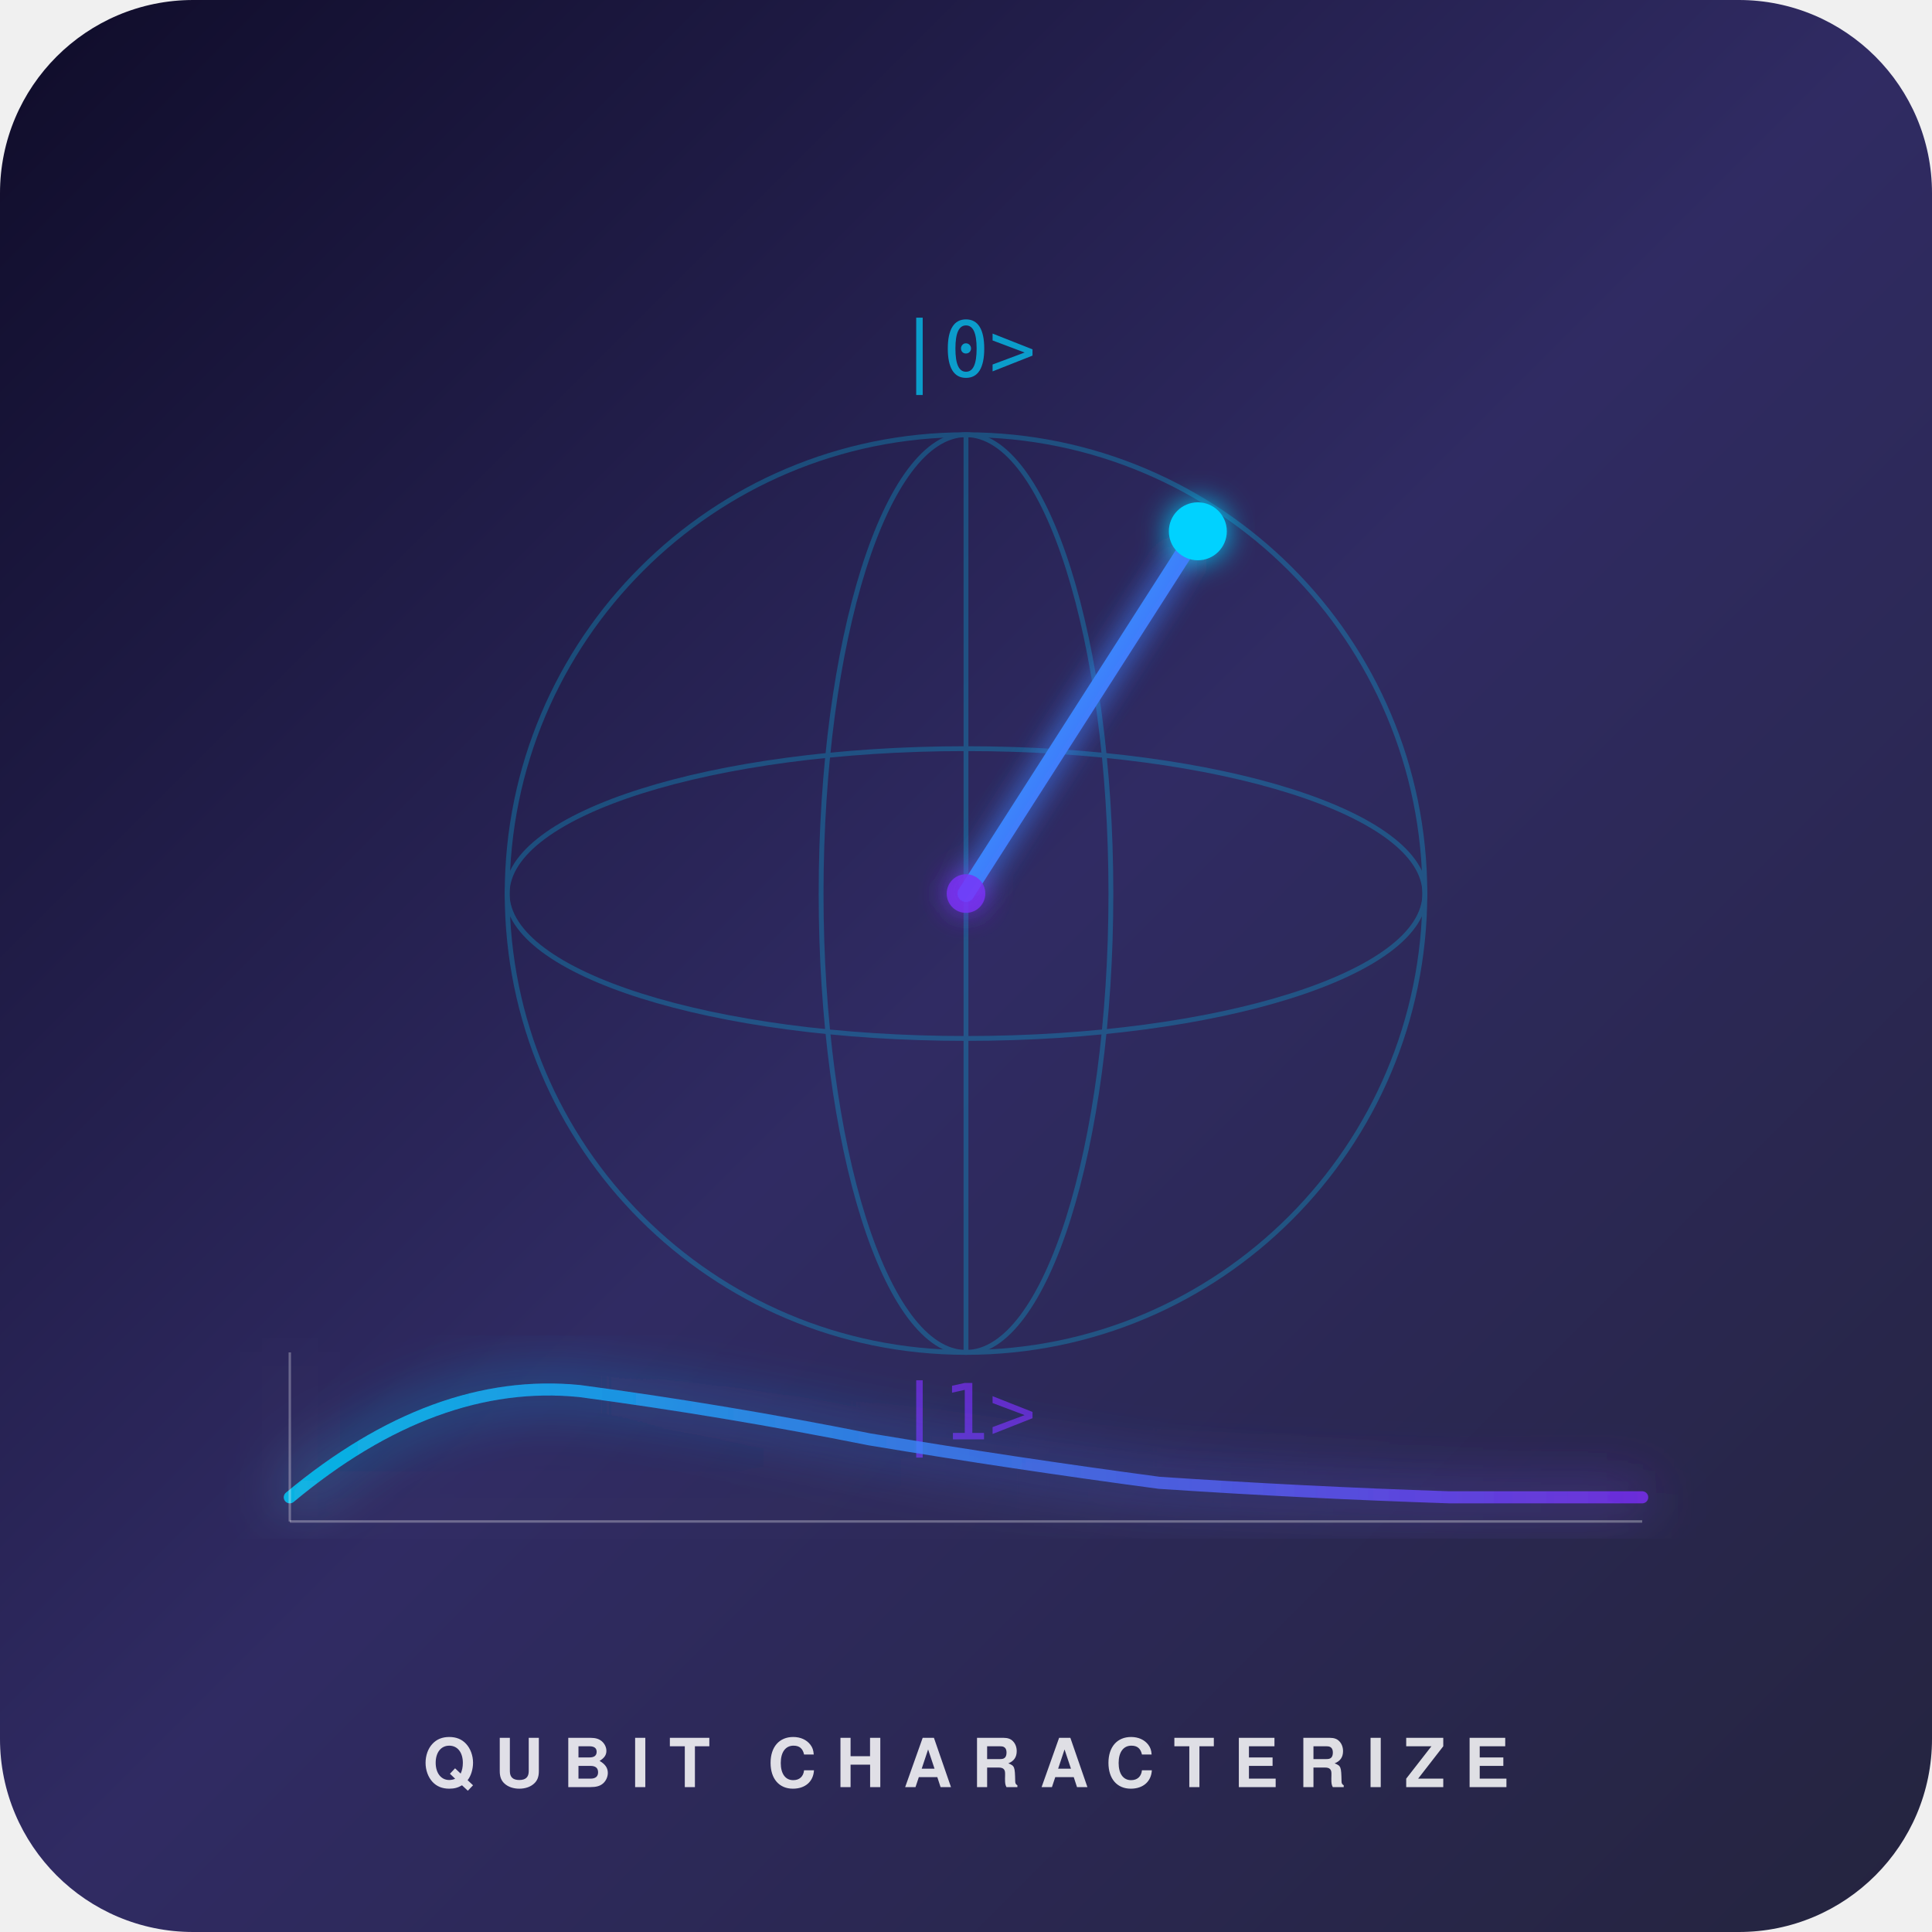
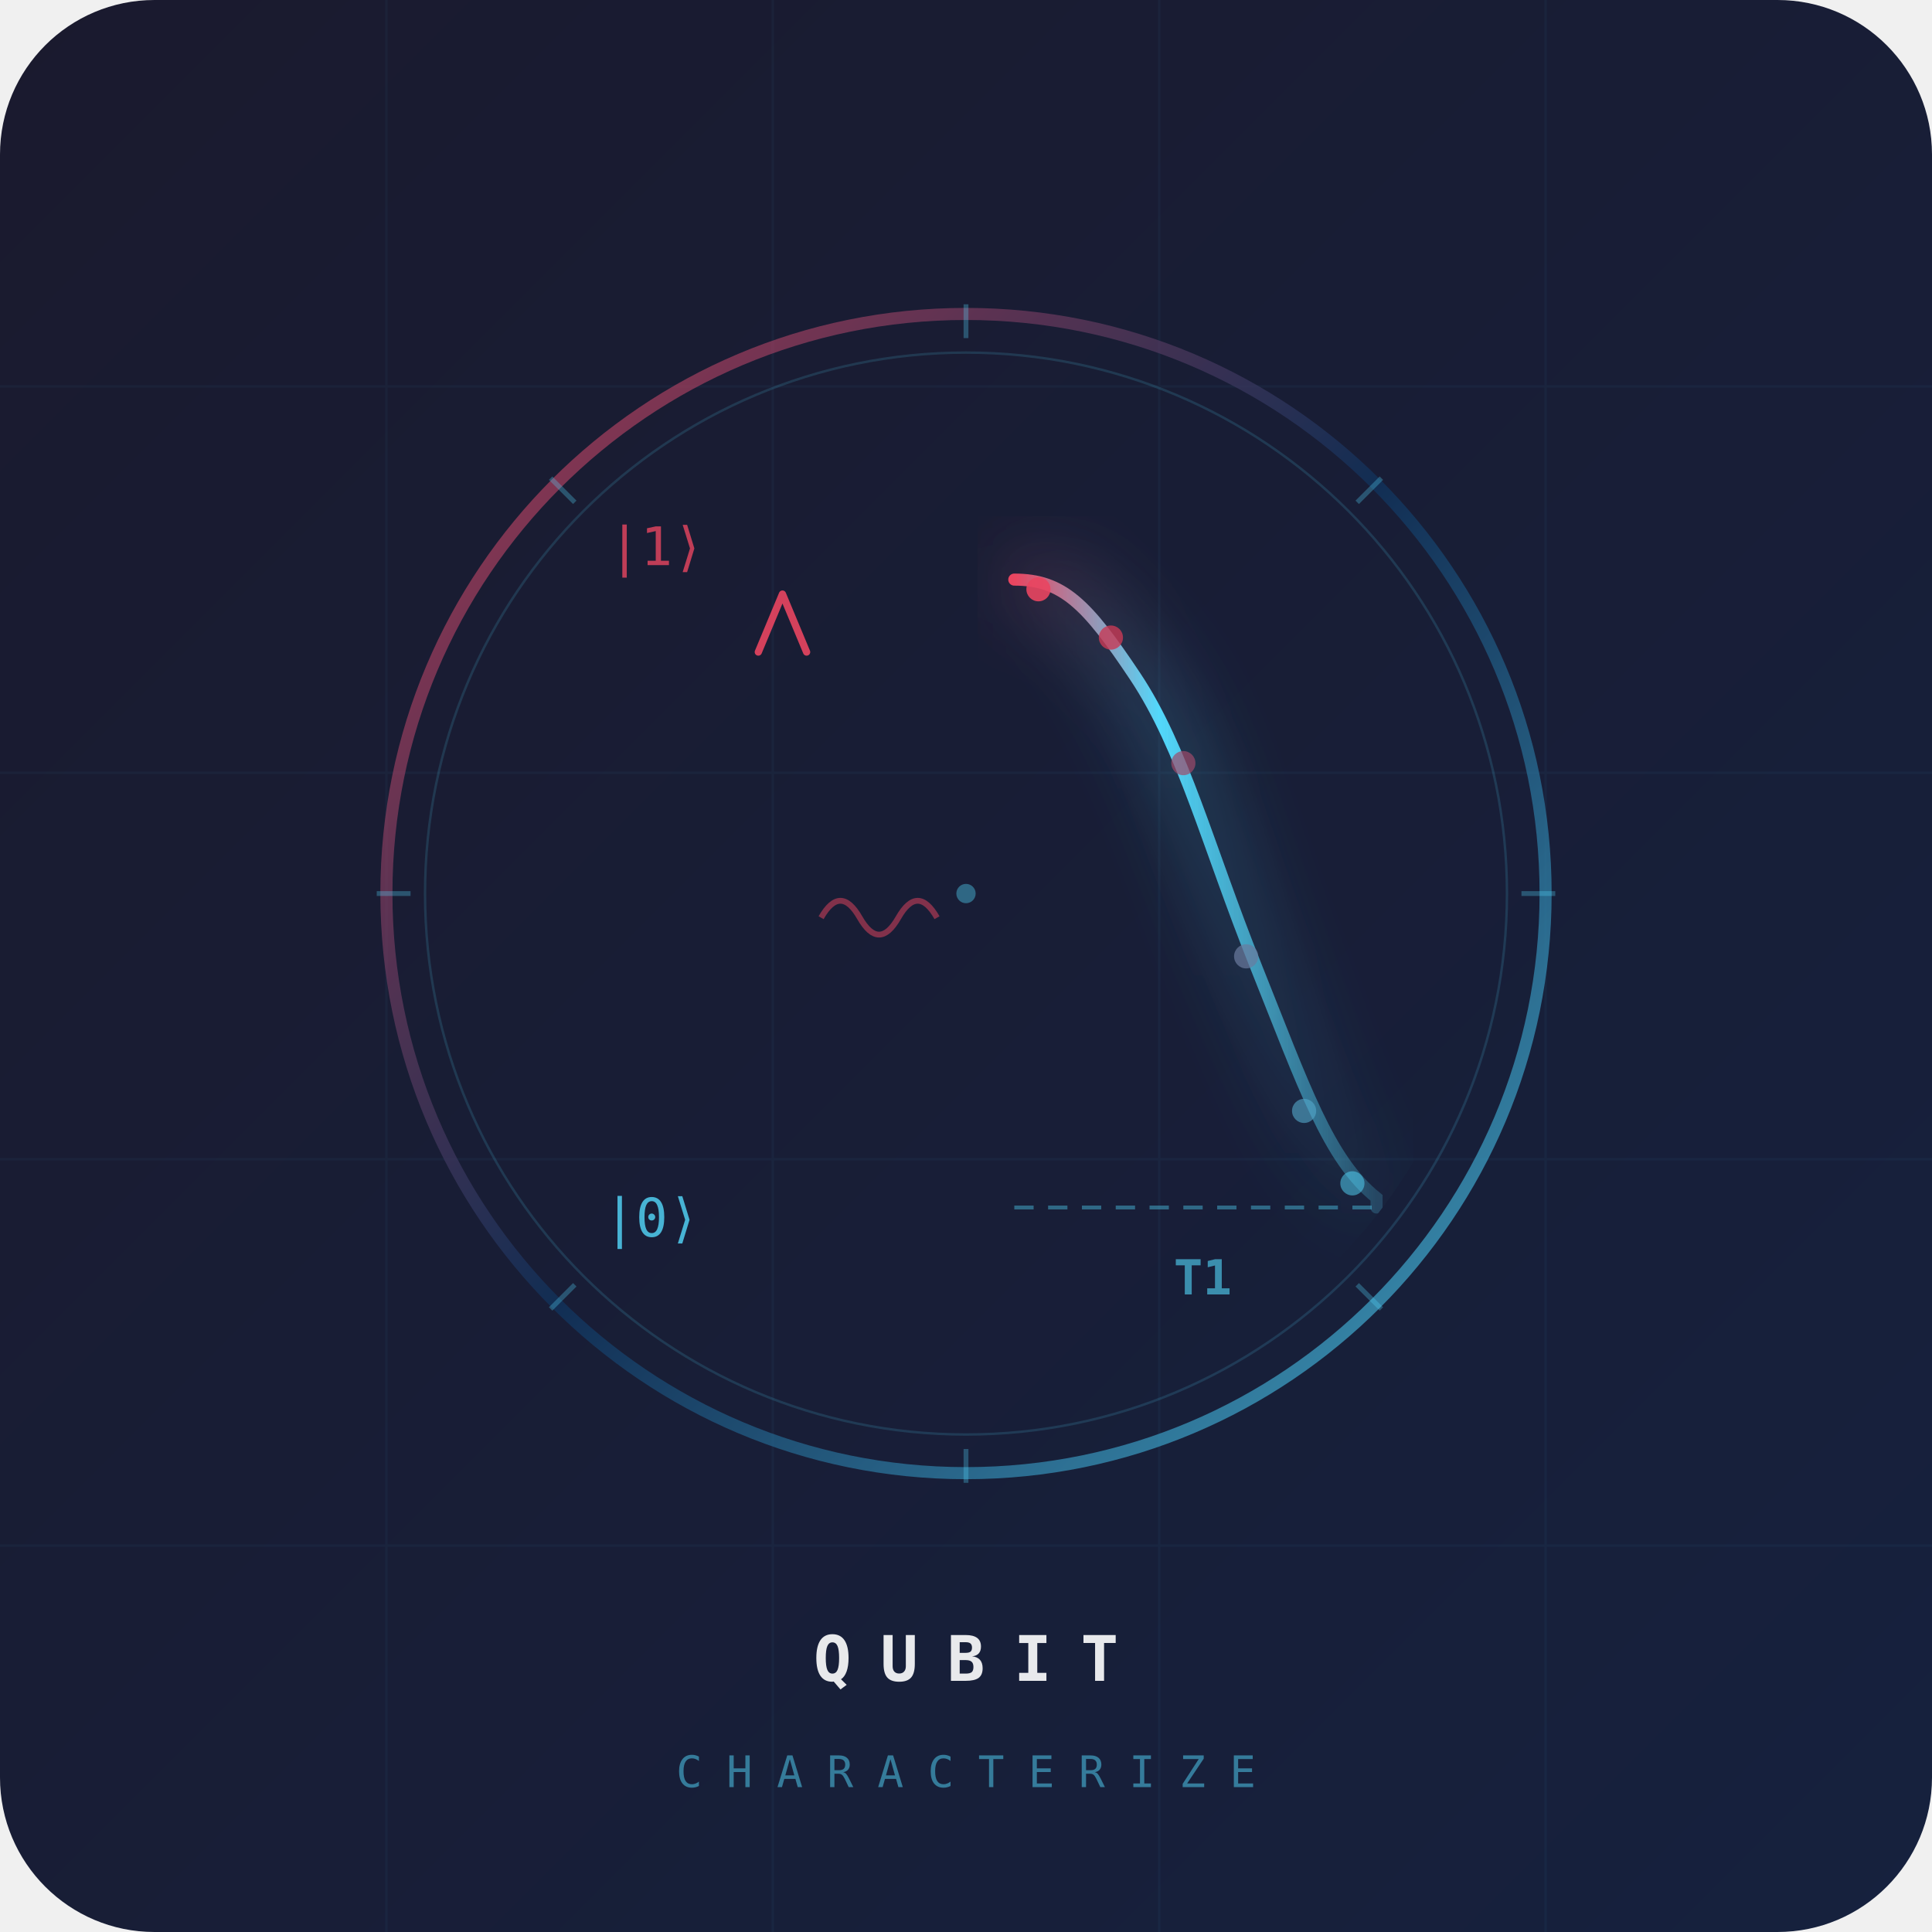
<svg xmlns="http://www.w3.org/2000/svg" viewBox="0 0 400 400">
  <defs>
-     <linearGradient id="bg" x1="0%" y1="0%" x2="100%" y2="100%">
-       <stop offset="0%" style="stop-color:#0f0c29" />
-       <stop offset="50%" style="stop-color:#302b63" />
-       <stop offset="100%" style="stop-color:#24243e" />
+     <linearGradient id="frame" x1="0%" y1="0%" x2="100%" y2="100%">
+       <stop offset="0%" style="stop-color:#1a1a2e" />
+       <stop offset="100%" style="stop-color:#16213e" />
    </linearGradient>
-     <linearGradient id="qubit" x1="0%" y1="0%" x2="100%" y2="100%">
-       <stop offset="0%" style="stop-color:#00d2ff" />
-       <stop offset="100%" style="stop-color:#7b2ff7" />
+     <linearGradient id="ring" x1="0%" y1="0%" x2="100%" y2="100%">
+       <stop offset="0%" style="stop-color:#e94560" />
+       <stop offset="50%" style="stop-color:#0f3460" />
+       <stop offset="100%" style="stop-color:#53d8fb" />
    </linearGradient>
-     <linearGradient id="pulse" x1="0%" y1="0%" x2="100%" y2="0%">
-       <stop offset="0%" style="stop-color:#00d2ff;stop-opacity:0.8" />
-       <stop offset="100%" style="stop-color:#7b2ff7;stop-opacity:0.8" />
+     <linearGradient id="decay" x1="0%" y1="0%" x2="100%" y2="0%">
+       <stop offset="0%" style="stop-color:#e94560" />
+       <stop offset="40%" style="stop-color:#53d8fb" />
+       <stop offset="100%" style="stop-color:#53d8fb;stop-opacity:0.2" />
    </linearGradient>
-     <filter id="glow">
+     <linearGradient id="level0" x1="0%" y1="0%" x2="100%" y2="0%">
+       <stop offset="0%" style="stop-color:#53d8fb" />
+       <stop offset="100%" style="stop-color:#53d8fb;stop-opacity:0.4" />
+     </linearGradient>
+     <linearGradient id="level1" x1="0%" y1="0%" x2="100%" y2="0%">
+       <stop offset="0%" style="stop-color:#e94560" />
+       <stop offset="100%" style="stop-color:#e94560;stop-opacity:0.4" />
+     </linearGradient>
+     <linearGradient id="transition" x1="0%" y1="100%" x2="0%" y2="0%">
+       <stop offset="0%" style="stop-color:#53d8fb" />
+       <stop offset="100%" style="stop-color:#e94560" />
+     </linearGradient>
+     <filter id="glow-cyan">
      <feGaussianBlur stdDeviation="3" result="blur" />
+       <feFlood flood-color="#53d8fb" flood-opacity="0.6" result="color" />
+       <feComposite in="color" in2="blur" operator="in" result="glow" />
+       <feMerge>
+         <feMergeNode in="glow" />
+         <feMergeNode in="SourceGraphic" />
+       </feMerge>
+     </filter>
+     <filter id="glow-red">
+       <feGaussianBlur stdDeviation="3" result="blur" />
+       <feFlood flood-color="#e94560" flood-opacity="0.6" result="color" />
+       <feComposite in="color" in2="blur" operator="in" result="glow" />
+       <feMerge>
+         <feMergeNode in="glow" />
+         <feMergeNode in="SourceGraphic" />
+       </feMerge>
+     </filter>
+     <filter id="soft-glow">
+       <feGaussianBlur stdDeviation="8" result="blur" />
      <feMerge>
        <feMergeNode in="blur" />
        <feMergeNode in="SourceGraphic" />
      </feMerge>
    </filter>
-     <filter id="softglow">
-       <feGaussianBlur stdDeviation="6" result="blur" />
-       <feMerge>
-         <feMergeNode in="blur" />
-         <feMergeNode in="SourceGraphic" />
-       </feMerge>
-     </filter>
+     <clipPath id="inner-clip">
+       <circle cx="200" cy="185" r="108" />
+     </clipPath>
  </defs>
-   <rect width="400" height="400" rx="40" fill="url(#bg)" />
-   <g transform="translate(200,185)" opacity="0.25" stroke="#00d2ff" fill="none" stroke-width="1">
-     <ellipse rx="95" ry="95" />
-     <ellipse rx="95" ry="30" />
-     <ellipse rx="30" ry="95" />
-     <line x1="0" y1="-95" x2="0" y2="95" />
+   <rect width="400" height="400" rx="32" fill="url(#frame)" />
+   <g opacity="0.04" stroke="#53d8fb" stroke-width="0.5">
+     <line x1="0" y1="80" x2="400" y2="80" />
+     <line x1="0" y1="160" x2="400" y2="160" />
+     <line x1="0" y1="240" x2="400" y2="240" />
+     <line x1="0" y1="320" x2="400" y2="320" />
+     <line x1="80" y1="0" x2="80" y2="400" />
+     <line x1="160" y1="0" x2="160" y2="400" />
+     <line x1="240" y1="0" x2="240" y2="400" />
+     <line x1="320" y1="0" x2="320" y2="400" />
  </g>
-   <g filter="url(#glow)">
-     <line x1="200" y1="185" x2="248" y2="110" stroke="url(#qubit)" stroke-width="3.5" stroke-linecap="round" />
-     <circle cx="248" cy="110" r="6" fill="#00d2ff" />
-     <circle cx="200" cy="185" r="4" fill="#7b2ff7" opacity="0.8" />
+   <circle cx="200" cy="185" r="120" fill="none" stroke="url(#ring)" stroke-width="2.5" opacity="0.7" />
+   <circle cx="200" cy="185" r="112" fill="none" stroke="#53d8fb" stroke-width="0.5" opacity="0.15" />
+   <g stroke="#53d8fb" stroke-width="1" opacity="0.3">
+     <line x1="200" y1="63" x2="200" y2="70" />
+     <line x1="200" y1="300" x2="200" y2="307" />
+     <line x1="78" y1="185" x2="85" y2="185" />
+     <line x1="315" y1="185" x2="322" y2="185" />
+     <line x1="114" y1="99" x2="119" y2="104" />
+     <line x1="286" y1="99" x2="281" y2="104" />
+     <line x1="114" y1="271" x2="119" y2="266" />
+     <line x1="286" y1="271" x2="281" y2="266" />
  </g>
-   <text x="200" y="78" text-anchor="middle" fill="#00d2ff" font-family="monospace" font-size="16" opacity="0.7">|0&gt;</text>
-   <text x="200" y="298" text-anchor="middle" fill="#7b2ff7" font-family="monospace" font-size="16" opacity="0.7">|1&gt;</text>
-   <g transform="translate(60,310)" filter="url(#softglow)">
-     <path d="M0,0 Q30,-25 60,-22 Q90,-18 120,-12 Q150,-7 180,-3 Q210,-1 240,0 L280,0" stroke="url(#pulse)" fill="none" stroke-width="2.5" stroke-linecap="round" />
-     <line x1="0" y1="5" x2="280" y2="5" stroke="#ffffff" stroke-width="0.5" opacity="0.3" />
-     <line x1="0" y1="5" x2="0" y2="-30" stroke="#ffffff" stroke-width="0.5" opacity="0.3" />
+   <g clip-path="url(#inner-clip)">
+     <line x1="130" y1="120" x2="195" y2="120" stroke="url(#level1)" stroke-width="2.5" stroke-linecap="round" filter="url(#glow-red)" />
+     <line x1="130" y1="250" x2="195" y2="250" stroke="url(#level0)" stroke-width="2.5" stroke-linecap="round" filter="url(#glow-cyan)" />
+     <line x1="162" y1="242" x2="162" y2="130" stroke="url(#transition)" stroke-width="2" stroke-linecap="round" opacity="0.9" />
+     <path d="M157,135 L162,123 L167,135" fill="none" stroke="#e94560" stroke-width="1.5" stroke-linecap="round" stroke-linejoin="round" opacity="0.9" />
+     <path d="M170,190 Q174,183 178,190 Q182,197 186,190 Q190,183 194,190" fill="none" stroke="#e94560" stroke-width="1.2" opacity="0.5" />
+     <g filter="url(#soft-glow)">
+       <path d="M210,120 C220,120 225,125 235,140 C245,155 250,175 260,200 C270,225 275,240 285,248 L285,250" fill="none" stroke="url(#decay)" stroke-width="2.5" stroke-linecap="round" />
+     </g>
+     <line x1="210" y1="250" x2="285" y2="250" stroke="#53d8fb" stroke-width="0.8" stroke-dasharray="4,3" opacity="0.4" />
+     <circle cx="215" cy="122" r="2.5" fill="#e94560" opacity="0.9" />
+     <circle cx="230" cy="132" r="2.5" fill="#c83a55" opacity="0.8" />
+     <circle cx="245" cy="158" r="2.5" fill="#9e4a6a" opacity="0.7" />
+     <circle cx="258" cy="198" r="2.5" fill="#6a7a9e" opacity="0.7" />
+     <circle cx="270" cy="230" r="2.5" fill="#53a8cb" opacity="0.6" />
+     <circle cx="280" cy="245" r="2.5" fill="#53d8fb" opacity="0.5" />
+     <text x="126" y="117" fill="#e94560" font-family="'SF Mono', 'Fira Code', monospace" font-size="11" opacity="0.8">|1⟩</text>
+     <text x="125" y="256" fill="#53d8fb" font-family="'SF Mono', 'Fira Code', monospace" font-size="11" opacity="0.8">|0⟩</text>
+     <text x="243" y="268" fill="#53d8fb" font-family="'SF Mono', 'Fira Code', monospace" font-size="10" font-weight="bold" opacity="0.6">T1</text>
  </g>
-   <text x="200" y="370" text-anchor="middle" fill="white" font-family="Helvetica, Arial, sans-serif" font-size="14" font-weight="bold" letter-spacing="4" opacity="0.85">QUBIT CHARACTERIZE</text>
+   <circle cx="200" cy="185" r="2" fill="#53d8fb" opacity="0.4" />
+   <text x="200" y="348" text-anchor="middle" fill="#ffffff" font-family="'SF Mono', 'Fira Code', Consolas, monospace" font-size="13" font-weight="bold" letter-spacing="6" opacity="0.9">QUBIT</text>
+   <text x="200" y="370" text-anchor="middle" fill="#53d8fb" font-family="'SF Mono', 'Fira Code', Consolas, monospace" font-size="9" letter-spacing="5" opacity="0.5">CHARACTERIZE</text>
</svg>
